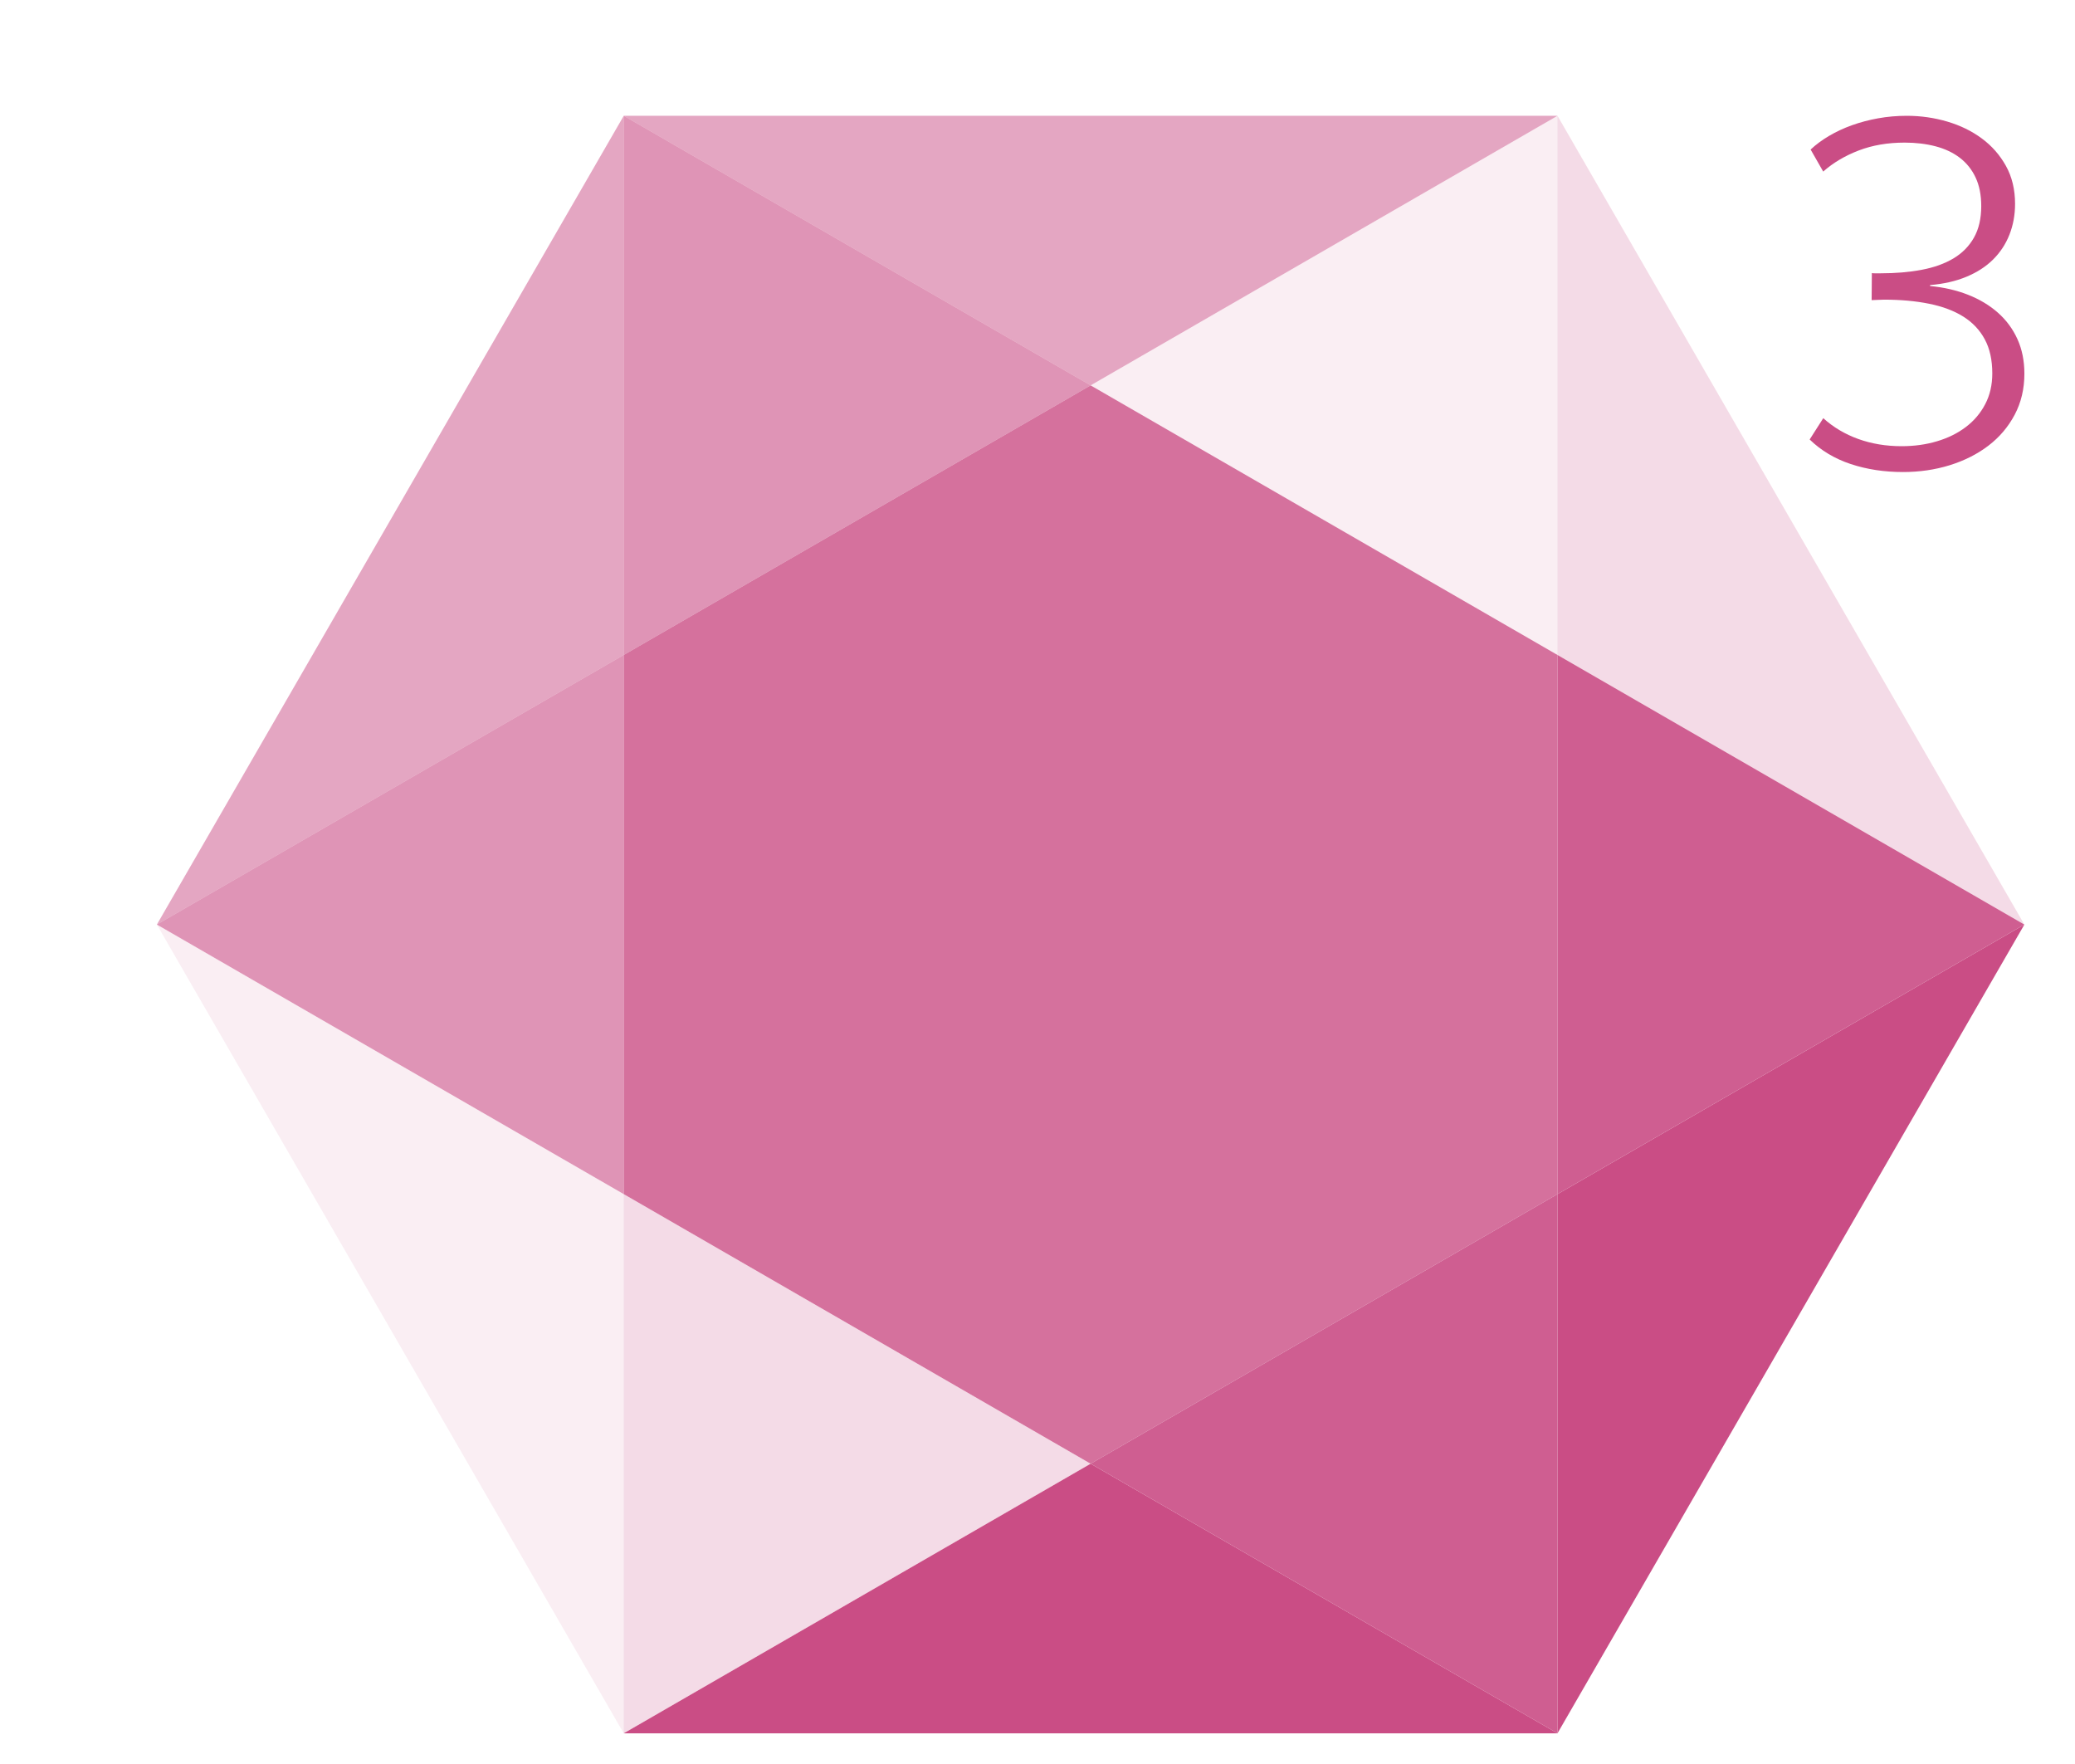
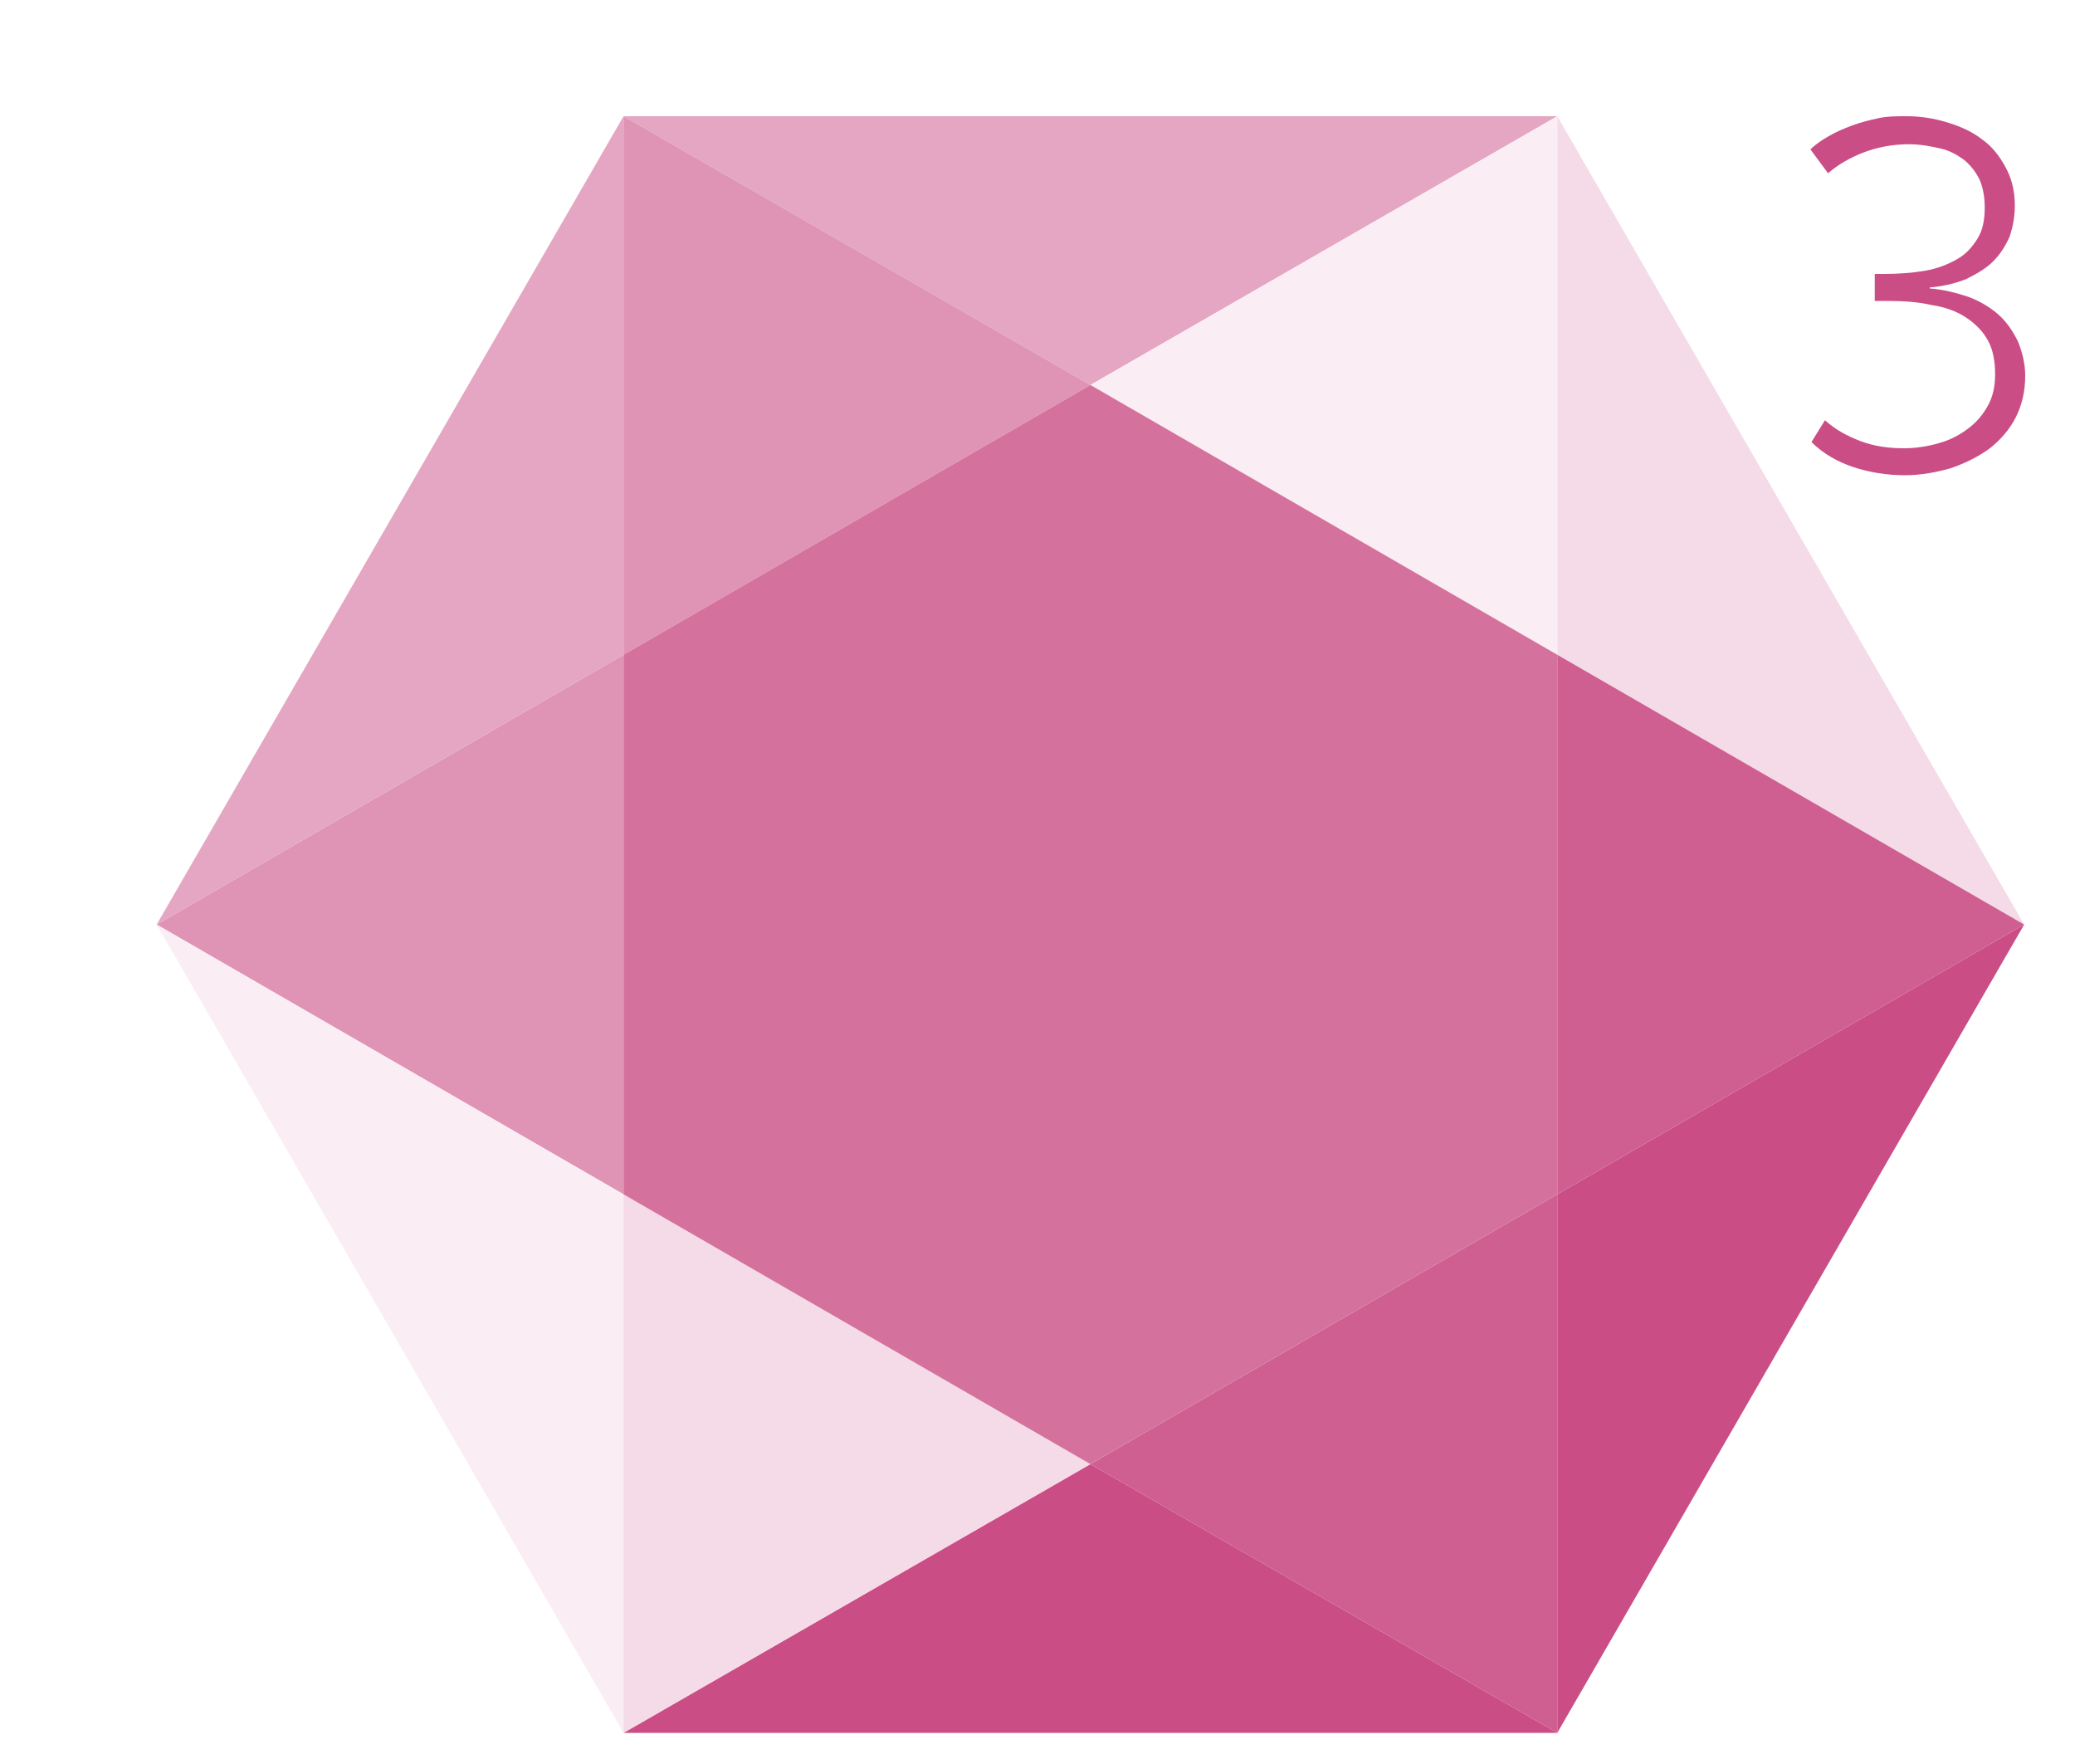
- <svg xmlns="http://www.w3.org/2000/svg" version="1.1" id="Layer_1" x="0px" y="0px" width="200px" height="170px" viewBox="0 0 200 170" enable-background="new 0 0 200 170" xml:space="preserve">
-   <polygon display="none" fill="#FFFCF5" points="60.316,166.68 15.316,88.68 60.316,10.68 150.314,10.68 195.314,88.68   150.314,166.68 " />
+ <svg xmlns="http://www.w3.org/2000/svg" version="1.1" id="Layer_1" x="0px" y="0px" viewBox="0 0 200 170" style="enable-background:new 0 0 200 170;" xml:space="preserve">
+   <style type="text/css">
+ 	.st0{display:none;fill:#FFFCF5;}
+ 	.st1{fill:#DF94B6;}
+ 	.st2{fill:#CA4D85;}
+ 	.st3{fill:#E4A6C2;}
+ 	.st4{fill:#CF5E91;}
+ 	.st5{fill:#F4DBE7;}
+ 	.st6{fill:#FAEDF3;}
+ 	.st7{fill:#D5719D;}
+ </style>
+   <polygon class="st0" points="60.3,166.7 15.3,88.7 60.3,10.7 150.3,10.7 195.3,88.7 150.3,166.7 " />
  <g>
-     <polygon fill="#CA4D85" fill-opacity="0.6" points="60.12,63.12 15.12,89.102 60.12,115.08  " />
-     <g>
-       <polygon fill="#CA4D85" points="60.12,167.043 150.12,167.043 105.12,141.062   " />
-       <polygon opacity="0.5" fill="#CA4D85" enable-background="new    " points="150.12,11.158 60.12,11.158 105.12,37.14   " />
-       <polygon opacity="0.5" fill="#CA4D85" enable-background="new    " points="60.12,11.158 15.12,89.102 60.12,63.12   " />
-       <polygon fill="#CA4D85" points="150.12,115.08 150.12,167.043 195.12,89.102   " />
-       <polygon opacity="0.6" fill="#CA4D85" enable-background="new    " points="105.12,37.14 60.12,11.158 60.12,63.12   " />
-       <polygon opacity="0.9" fill="#CA4D85" enable-background="new    " points="105.12,141.062 150.12,167.043 150.12,115.08   " />
-       <polygon opacity="0.2" fill="#CA4D85" enable-background="new    " points="195.12,89.102 150.12,11.158 150.12,63.12   " />
-       <polygon opacity="0.1" fill="#CA4D85" enable-background="new    " points="15.12,89.102 60.12,167.043 60.12,115.08   " />
-       <polygon opacity="0.1" fill="#CA4D85" enable-background="new    " points="150.12,63.12 150.12,11.158 105.12,37.14   " />
-       <polygon opacity="0.2" fill="#CA4D85" enable-background="new    " points="60.12,115.08 60.12,167.043 105.12,141.062   " />
-       <polygon opacity="0.9" fill="#CA4D85" enable-background="new    " points="150.12,115.08 195.12,89.102 150.12,63.12   " />
-       <polygon opacity="0.8" fill="#CA4D85" enable-background="new    " points="105.12,37.14 60.12,63.12 60.12,115.08     105.12,141.062 150.12,115.08 150.12,63.12   " />
-       <g>
-         <path fill="#CA4D85" d="M174.518,14.411c0.508-0.477,1.1-0.914,1.774-1.313c0.679-0.4,1.41-0.742,2.203-1.027     c0.793-0.284,1.635-0.508,2.526-0.669c0.892-0.161,1.812-0.242,2.771-0.242c1.338,0,2.635,0.186,3.888,0.554     c1.256,0.369,2.364,0.911,3.334,1.627c0.971,0.716,1.747,1.601,2.332,2.653c0.584,1.052,0.877,2.272,0.877,3.657     c0,1.062-0.183,2.05-0.543,2.965c-0.361,0.916-0.89,1.715-1.58,2.399c-0.691,0.684-1.552,1.238-2.572,1.66     c-1.023,0.425-2.189,0.689-3.496,0.798v0.092c1.322,0.123,2.543,0.404,3.658,0.842c1.112,0.438,2.076,1.016,2.883,1.73     c0.807,0.716,1.436,1.565,1.881,2.551c0.445,0.983,0.668,2.092,0.668,3.322c0,1.461-0.311,2.778-0.934,3.956     c-0.623,1.177-1.47,2.173-2.539,2.988c-1.068,0.814-2.312,1.441-3.728,1.881c-1.416,0.438-2.914,0.656-4.5,0.656     c-1.812,0-3.494-0.258-5.041-0.771c-1.545-0.515-2.862-1.305-3.955-2.365l1.312-2.055c0.972,0.878,2.099,1.548,3.382,2.009     c1.284,0.461,2.674,0.691,4.166,0.691c1.215,0,2.354-0.156,3.413-0.474c1.062-0.314,1.988-0.772,2.779-1.373     c0.793-0.6,1.416-1.334,1.869-2.203c0.455-0.869,0.682-1.856,0.682-2.965c0-1.293-0.241-2.389-0.727-3.288     c-0.484-0.899-1.178-1.63-2.076-2.192c-0.899-0.561-1.996-0.973-3.289-1.233c-1.291-0.261-2.738-0.394-4.338-0.394     c-0.215,0-0.428,0.01-0.635,0.023c-0.207,0.016-0.396,0.022-0.564,0.022l0.021-2.606c0.062,0.016,0.154,0.022,0.277,0.022h0.576     c1.432,0,2.742-0.11,3.934-0.335c1.193-0.222,2.217-0.589,3.07-1.096c0.854-0.508,1.514-1.177,1.983-2.008     c0.47-0.83,0.703-1.845,0.703-3.046c0-1.062-0.183-1.977-0.543-2.745c-0.36-0.77-0.869-1.403-1.521-1.903     c-0.654-0.5-1.437-0.869-2.342-1.106c-0.908-0.238-1.9-0.357-2.979-0.357c-1.632,0-3.104,0.253-4.431,0.761     c-1.324,0.508-2.461,1.186-3.416,2.03L174.518,14.411z" />
-       </g>
-     </g>
+     <polyline class="st1" points="60.1,63.1 15.1,89.1 60.1,115.1 60.1,63.1  " />
+     <polyline class="st2" points="60.1,167 150.1,167 105.1,141.1 60.1,167  " />
+     <polyline class="st3" points="150.1,11.2 60.1,11.2 105.1,37.1 150.1,11.2  " />
+     <polyline class="st3" points="60.1,11.2 15.1,89.1 60.1,63.1 60.1,11.2  " />
+     <polyline class="st2" points="150.1,115.1 150.1,167 195.1,89.1 150.1,115.1  " />
+     <polyline class="st1" points="60.1,11.2 60.1,63.1 105.1,37.1 60.1,11.2  " />
+     <polyline class="st4" points="150.1,115.1 105.1,141.1 150.1,167 150.1,115.1  " />
+     <polyline class="st5" points="150.1,11.2 150.1,63.1 195.1,89.1 150.1,11.2  " />
+     <polyline class="st6" points="15.1,89.1 60.1,167 60.1,115.1 15.1,89.1  " />
+     <polyline class="st6" points="150.1,11.2 150.1,11.2 105.1,37.1 150.1,63.1 150.1,11.2  " />
+     <polyline class="st5" points="60.1,115.1 60.1,167 105.1,141.1 60.1,115.1  " />
+     <polyline class="st4" points="150.1,63.1 150.1,115.1 195.1,89.1 150.1,63.1  " />
+     <polyline class="st7" points="105.1,37.1 105.1,37.1 60.1,63.1 60.1,115.1 105.1,141.1 150.1,115.1 150.1,63.1 105.1,37.1  " />
+     <path class="st2" d="M174.5,14.4c0.5-0.5,1.1-0.9,1.8-1.3c0.7-0.4,1.4-0.7,2.2-1c0.8-0.3,1.6-0.5,2.5-0.7c0.9-0.2,1.8-0.2,2.8-0.2   c1.3,0,2.6,0.2,3.9,0.6c1.3,0.4,2.4,0.9,3.3,1.6c1,0.7,1.7,1.6,2.3,2.7c0.6,1.1,0.9,2.3,0.9,3.7c0,1.1-0.2,2.1-0.5,3   c-0.4,0.9-0.9,1.7-1.6,2.4c-0.7,0.7-1.6,1.2-2.6,1.7c-1,0.4-2.2,0.7-3.5,0.8v0.1c1.3,0.1,2.5,0.4,3.7,0.8c1.1,0.4,2.1,1,2.9,1.7   c0.8,0.7,1.4,1.6,1.9,2.6c0.4,1,0.7,2.1,0.7,3.3c0,1.5-0.3,2.8-0.9,4c-0.6,1.2-1.5,2.2-2.5,3c-1.1,0.8-2.3,1.4-3.7,1.9   c-1.4,0.4-2.9,0.7-4.5,0.7c-1.8,0-3.5-0.3-5-0.8c-1.5-0.5-2.9-1.3-4-2.4l1.3-2.1c1,0.9,2.1,1.5,3.4,2c1.3,0.5,2.7,0.7,4.2,0.7   c1.2,0,2.4-0.2,3.4-0.5c1.1-0.3,2-0.8,2.8-1.4c0.8-0.6,1.4-1.3,1.9-2.2c0.5-0.9,0.7-1.9,0.7-3c0-1.3-0.2-2.4-0.7-3.3   c-0.5-0.9-1.2-1.6-2.1-2.2c-0.9-0.6-2-1-3.3-1.2c-1.3-0.3-2.7-0.4-4.3-0.4c-0.2,0-0.4,0-0.6,0c-0.2,0-0.4,0-0.6,0l0-2.6   c0.1,0,0.2,0,0.3,0h0.6c1.4,0,2.7-0.1,3.9-0.3c1.2-0.2,2.2-0.6,3.1-1.1c0.9-0.5,1.5-1.2,2-2c0.5-0.8,0.7-1.8,0.7-3   c0-1.1-0.2-2-0.5-2.7c-0.4-0.8-0.9-1.4-1.5-1.9c-0.7-0.5-1.4-0.9-2.3-1.1c-0.9-0.2-1.9-0.4-3-0.4c-1.6,0-3.1,0.3-4.4,0.8   c-1.3,0.5-2.5,1.2-3.4,2L174.5,14.4z" />
  </g>
</svg>
